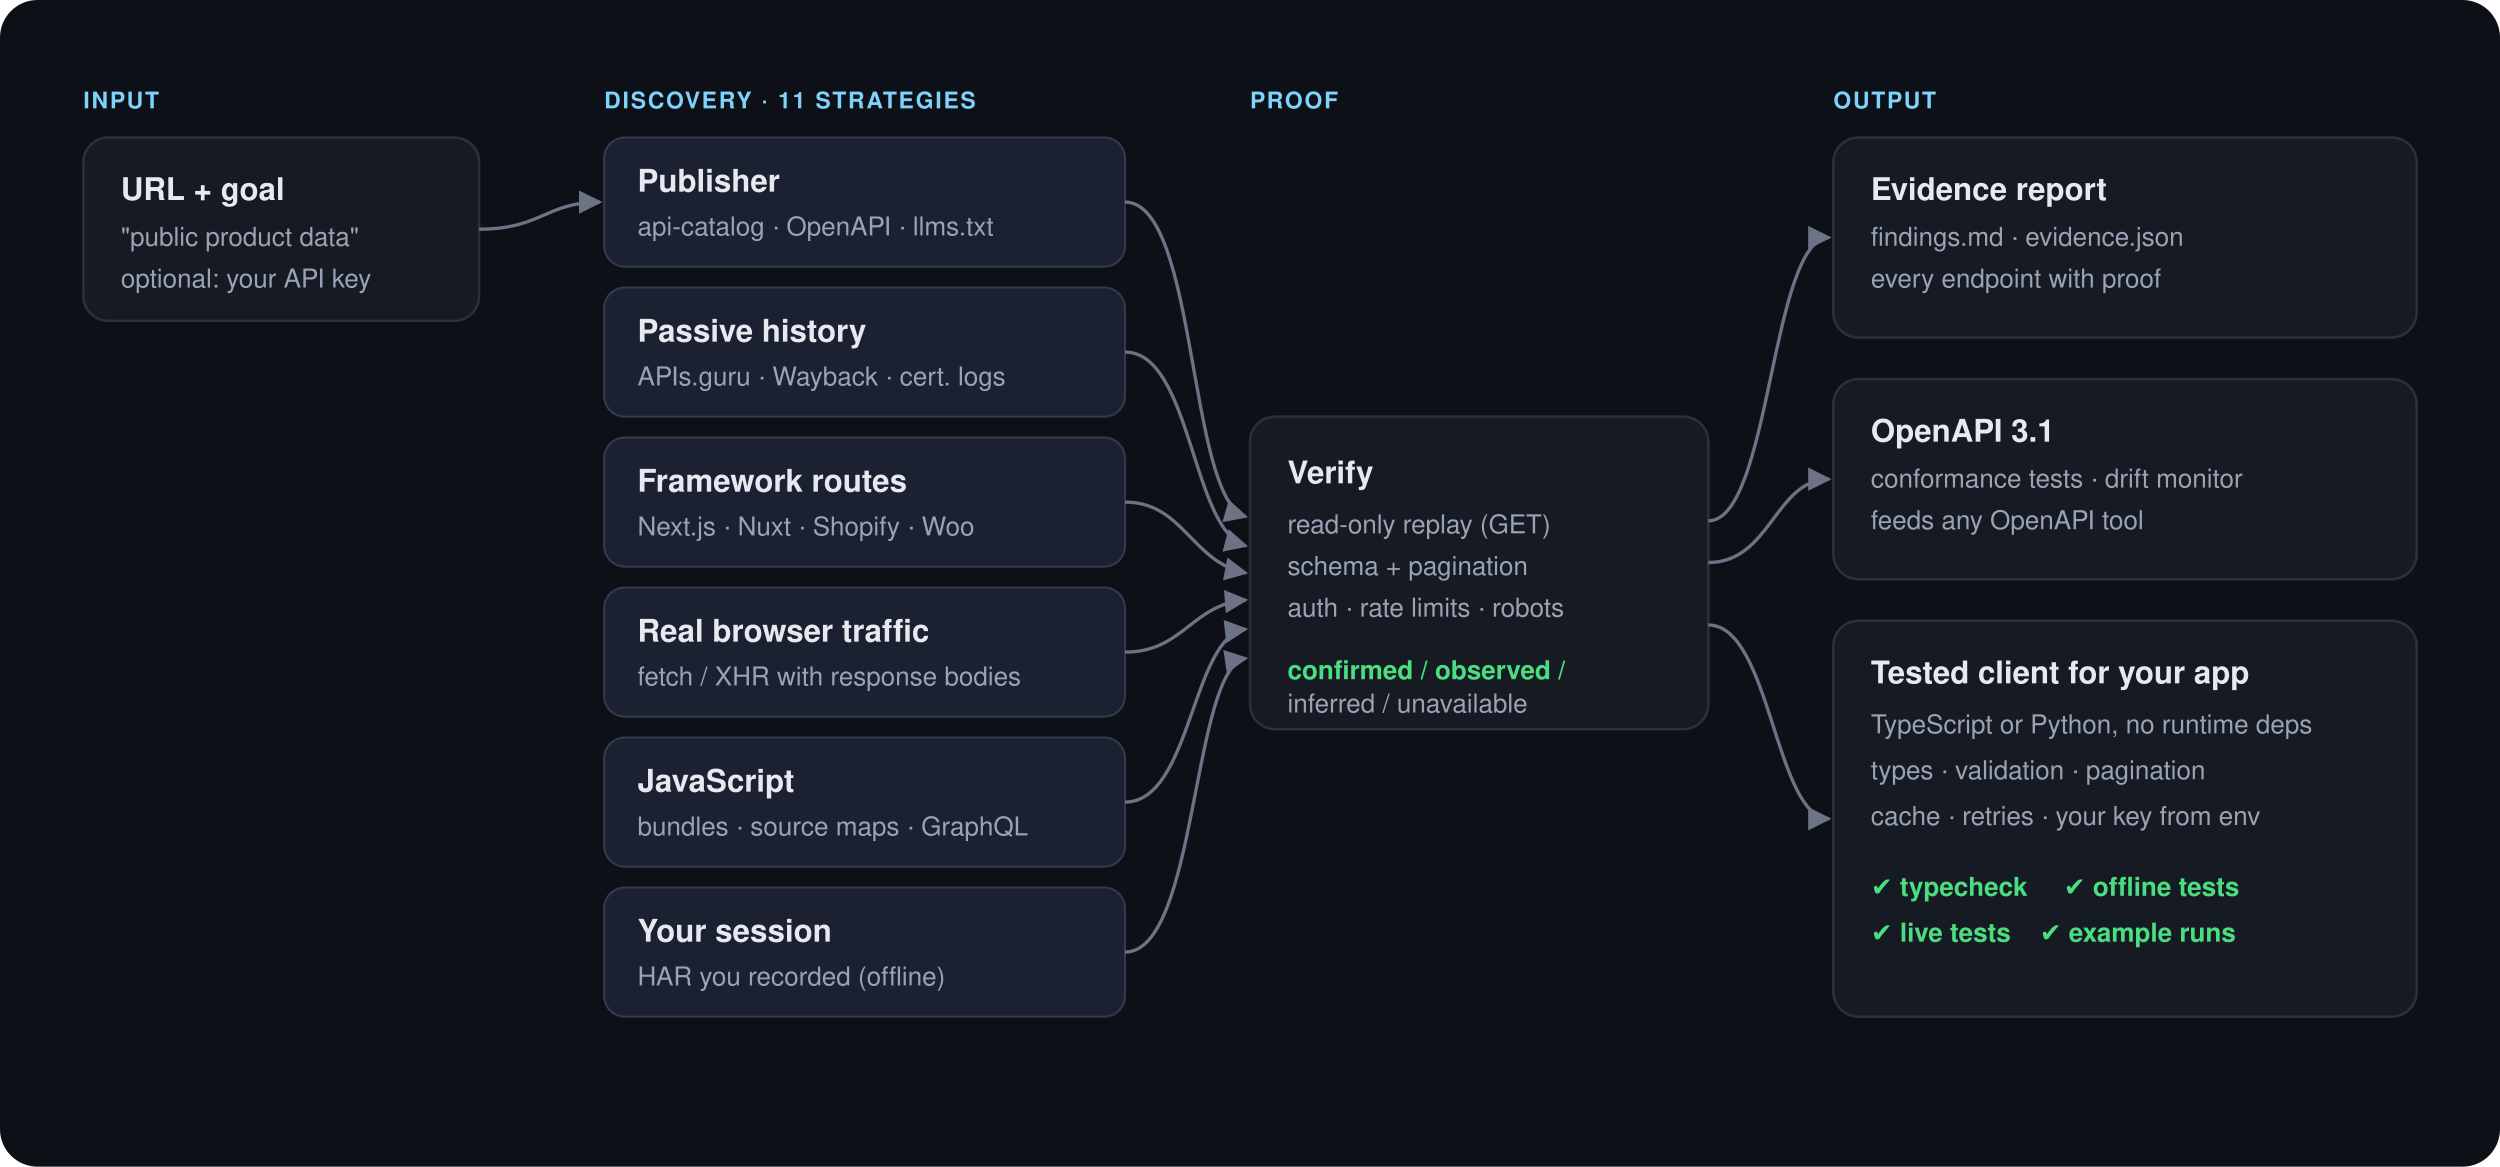
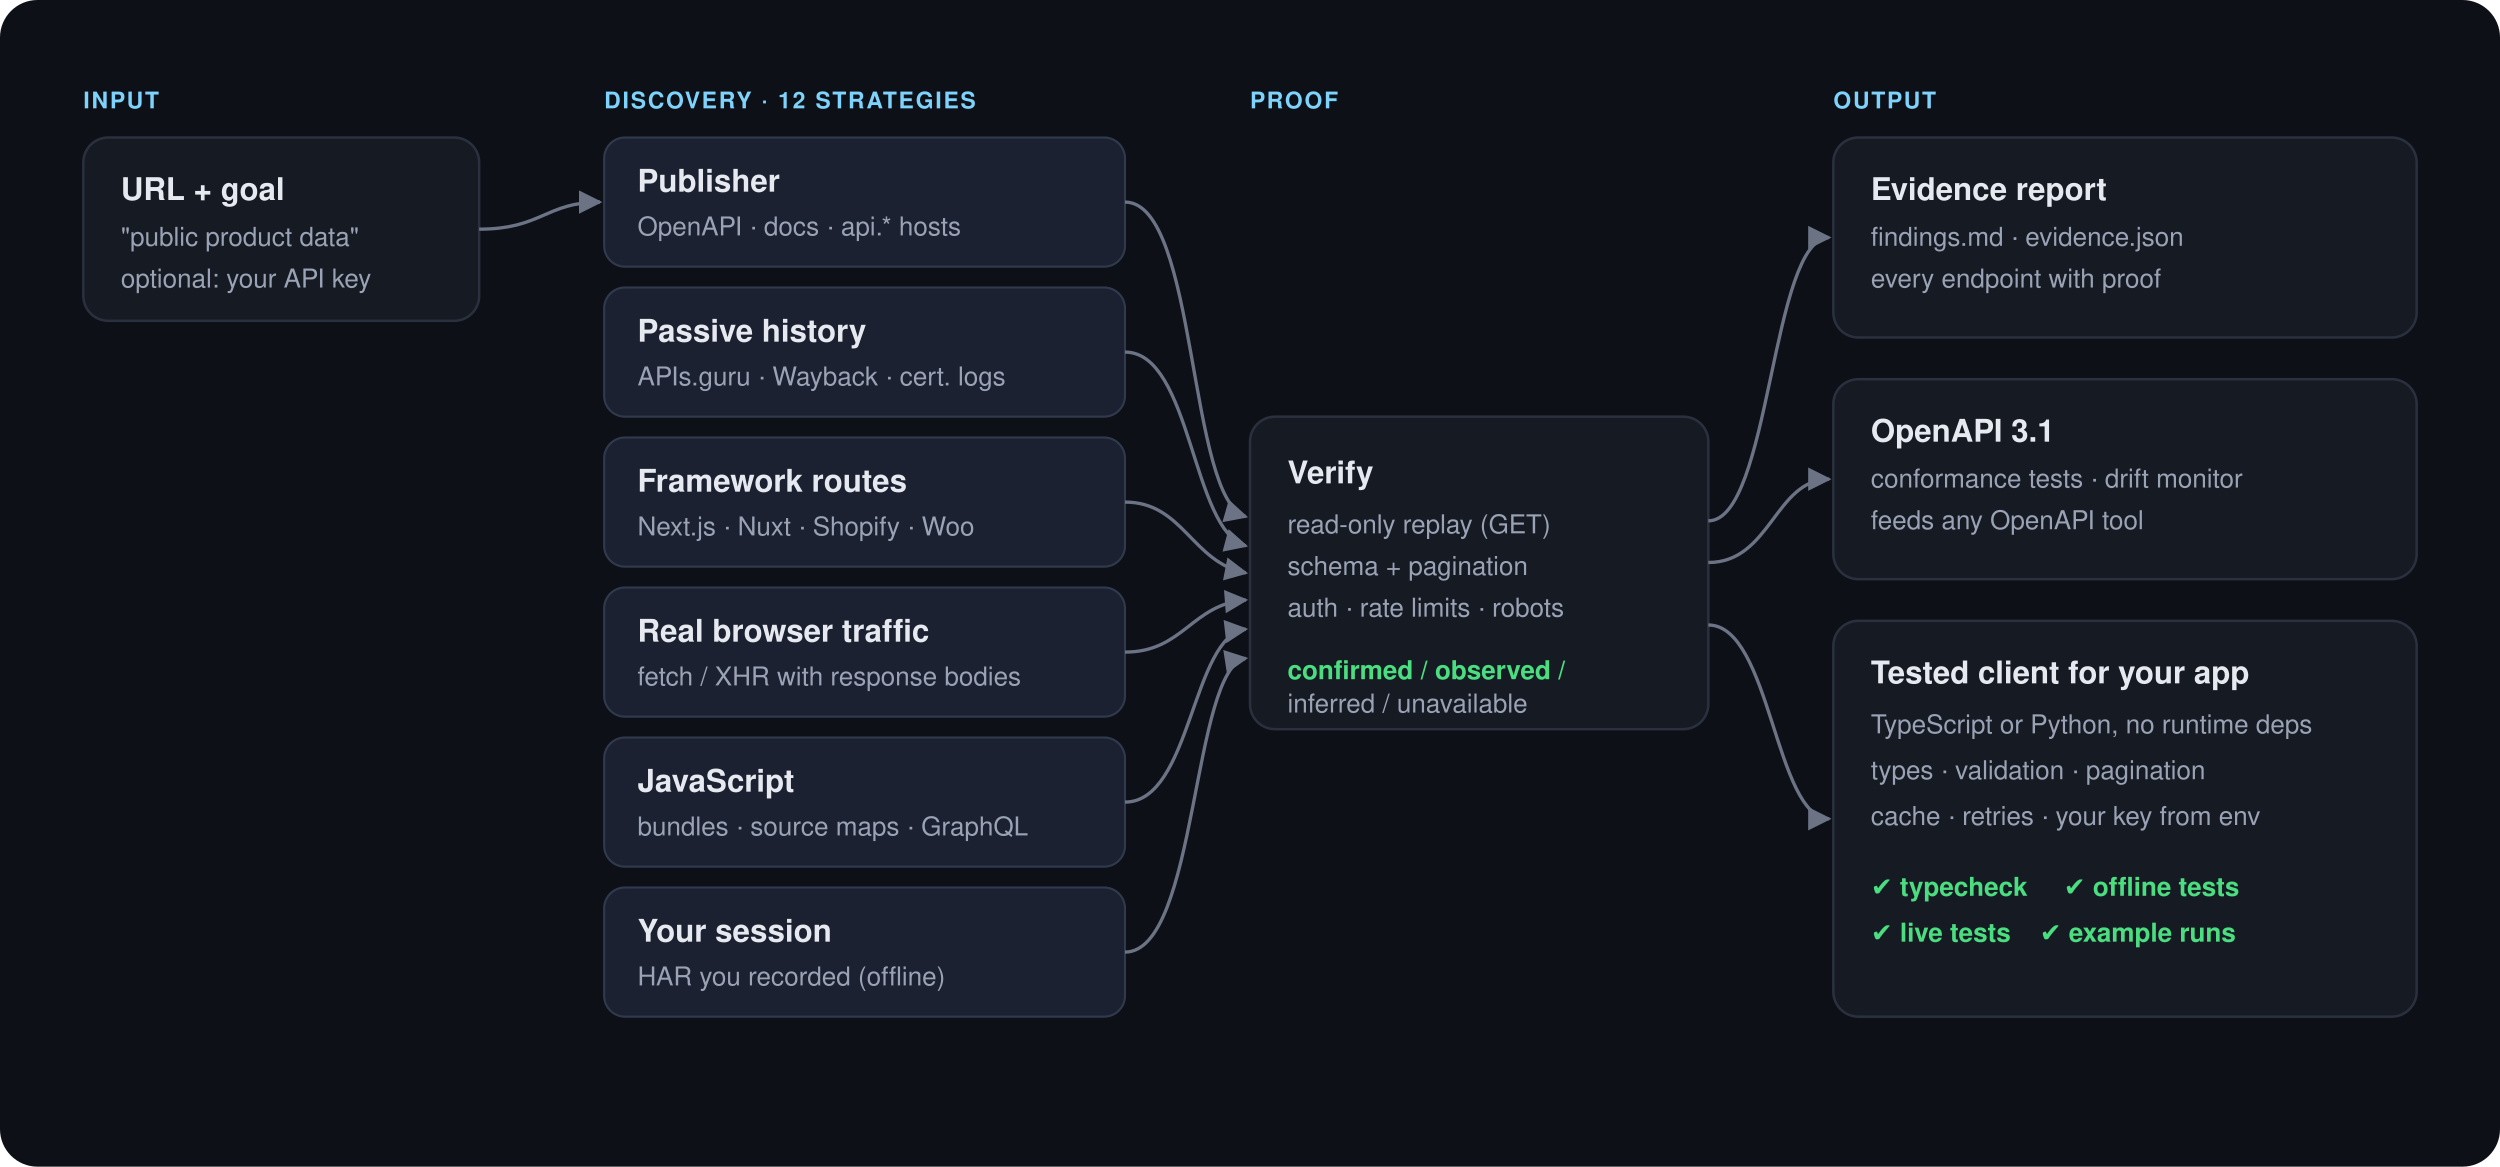
<svg xmlns="http://www.w3.org/2000/svg" width="1200" height="560" viewBox="0 0 1200 560" font-family="Segoe UI, system-ui, -apple-system, Helvetica, Arial, sans-serif">
  <defs>
    <marker id="arrow" viewBox="0 0 10 10" refX="9" refY="5" markerWidth="7" markerHeight="7" orient="auto-start-reverse">
      <path d="M0,0 L10,5 L0,10 z" fill="#6b7385" />
    </marker>
    <style>
      .card { fill: #161a23; stroke: #2a303d; stroke-width: 1.2; }
      .src  { fill: #1b2130; stroke: #313a4d; stroke-width: 1; }
      .h    { fill: #e6e9ef; font-size: 15px; font-weight: 600; }
      .s    { fill: #9aa3b5; font-size: 12.5px; }
      .tag  { fill: #7dd3fc; font-size: 11px; font-weight: 600; letter-spacing: .08em; }
      .ok   { fill: #4ade80; font-size: 12.5px; font-weight: 600; }
      .line { stroke: #6b7385; stroke-width: 1.6; fill: none; marker-end: url(#arrow); }
    </style>
  </defs>
  <rect width="1200" height="560" rx="18" fill="#0d1017" />
  <text x="40" y="52" class="tag">INPUT</text>
  <rect x="40" y="66" width="190" height="88" rx="12" class="card" />
  <text x="58" y="96" class="h">URL + goal</text>
  <text x="58" y="118" class="s">"public product data"</text>
  <text x="58" y="138" class="s">optional: your API key</text>
-   <text x="290" y="52" class="tag">DISCOVERY · 11 STRATEGIES</text>
+   <text x="290" y="52" class="tag">DISCOVERY · 12 STRATEGIES</text>
  <g>
    <rect x="290" y="66" width="250" height="62" rx="10" class="src" />
    <text x="306" y="92" class="h">Publisher</text>
-     <text x="306" y="113" class="s">api-catalog · OpenAPI · llms.txt</text>
+     <text x="306" y="113" class="s">OpenAPI · docs · api.* hosts</text>
    <rect x="290" y="138" width="250" height="62" rx="10" class="src" />
    <text x="306" y="164" class="h">Passive history</text>
    <text x="306" y="185" class="s">APIs.guru · Wayback · cert. logs</text>
    <rect x="290" y="210" width="250" height="62" rx="10" class="src" />
    <text x="306" y="236" class="h">Framework routes</text>
    <text x="306" y="257" class="s">Next.js · Nuxt · Shopify · Woo</text>
    <rect x="290" y="282" width="250" height="62" rx="10" class="src" />
    <text x="306" y="308" class="h">Real browser traffic</text>
    <text x="306" y="329" class="s">fetch / XHR with response bodies</text>
    <rect x="290" y="354" width="250" height="62" rx="10" class="src" />
    <text x="306" y="380" class="h">JavaScript</text>
    <text x="306" y="401" class="s">bundles · source maps · GraphQL</text>
    <rect x="290" y="426" width="250" height="62" rx="10" class="src" />
    <text x="306" y="452" class="h">Your session</text>
    <text x="306" y="473" class="s">HAR you recorded (offline)</text>
  </g>
  <text x="600" y="52" class="tag">PROOF</text>
  <rect x="600" y="200" width="220" height="150" rx="12" class="card" />
  <text x="618" y="232" class="h">Verify</text>
  <text x="618" y="256" class="s">read-only replay (GET)</text>
  <text x="618" y="276" class="s">schema + pagination</text>
  <text x="618" y="296" class="s">auth · rate limits · robots</text>
  <text x="618" y="326" class="ok">confirmed / observed /</text>
  <text x="618" y="342" class="ok" style="fill:#9aa3b5;font-weight:400">inferred / unavailable</text>
  <text x="880" y="52" class="tag">OUTPUT</text>
  <rect x="880" y="66" width="280" height="96" rx="12" class="card" />
  <text x="898" y="96" class="h">Evidence report</text>
  <text x="898" y="118" class="s">findings.md · evidence.json</text>
  <text x="898" y="138" class="s">every endpoint with proof</text>
  <rect x="880" y="182" width="280" height="96" rx="12" class="card" />
  <text x="898" y="212" class="h">OpenAPI 3.1</text>
  <text x="898" y="234" class="s">conformance tests · drift monitor</text>
  <text x="898" y="254" class="s">feeds any OpenAPI tool</text>
  <rect x="880" y="298" width="280" height="190" rx="12" class="card" />
  <text x="898" y="328" class="h">Tested client for your app</text>
  <text x="898" y="352" class="s">TypeScript or Python, no runtime deps</text>
  <text x="898" y="374" class="s">types · validation · pagination</text>
  <text x="898" y="396" class="s">cache · retries · your key from env</text>
  <text x="898" y="430" class="ok" xml:space="preserve">✔ typecheck     ✔ offline tests</text>
  <text x="898" y="452" class="ok" xml:space="preserve">✔ live tests    ✔ example runs</text>
  <path d="M230 110 C 260 110, 262 97, 288 97" class="line" />
  <path d="M540 97  C 575 97, 570 240, 598 248" class="line" />
  <path d="M540 169 C 572 169, 572 255, 598 262" class="line" />
  <path d="M540 241 C 568 241, 572 270, 598 275" class="line" />
  <path d="M540 313 C 568 313, 572 290, 598 288" class="line" />
  <path d="M540 385 C 572 385, 572 305, 598 302" class="line" />
  <path d="M540 457 C 575 457, 572 320, 598 316" class="line" />
  <path d="M820 250 C 850 250, 850 114, 878 114" class="line" />
  <path d="M820 270 C 850 270, 852 230, 878 230" class="line" />
  <path d="M820 300 C 850 300, 852 393, 878 393" class="line" />
</svg>
